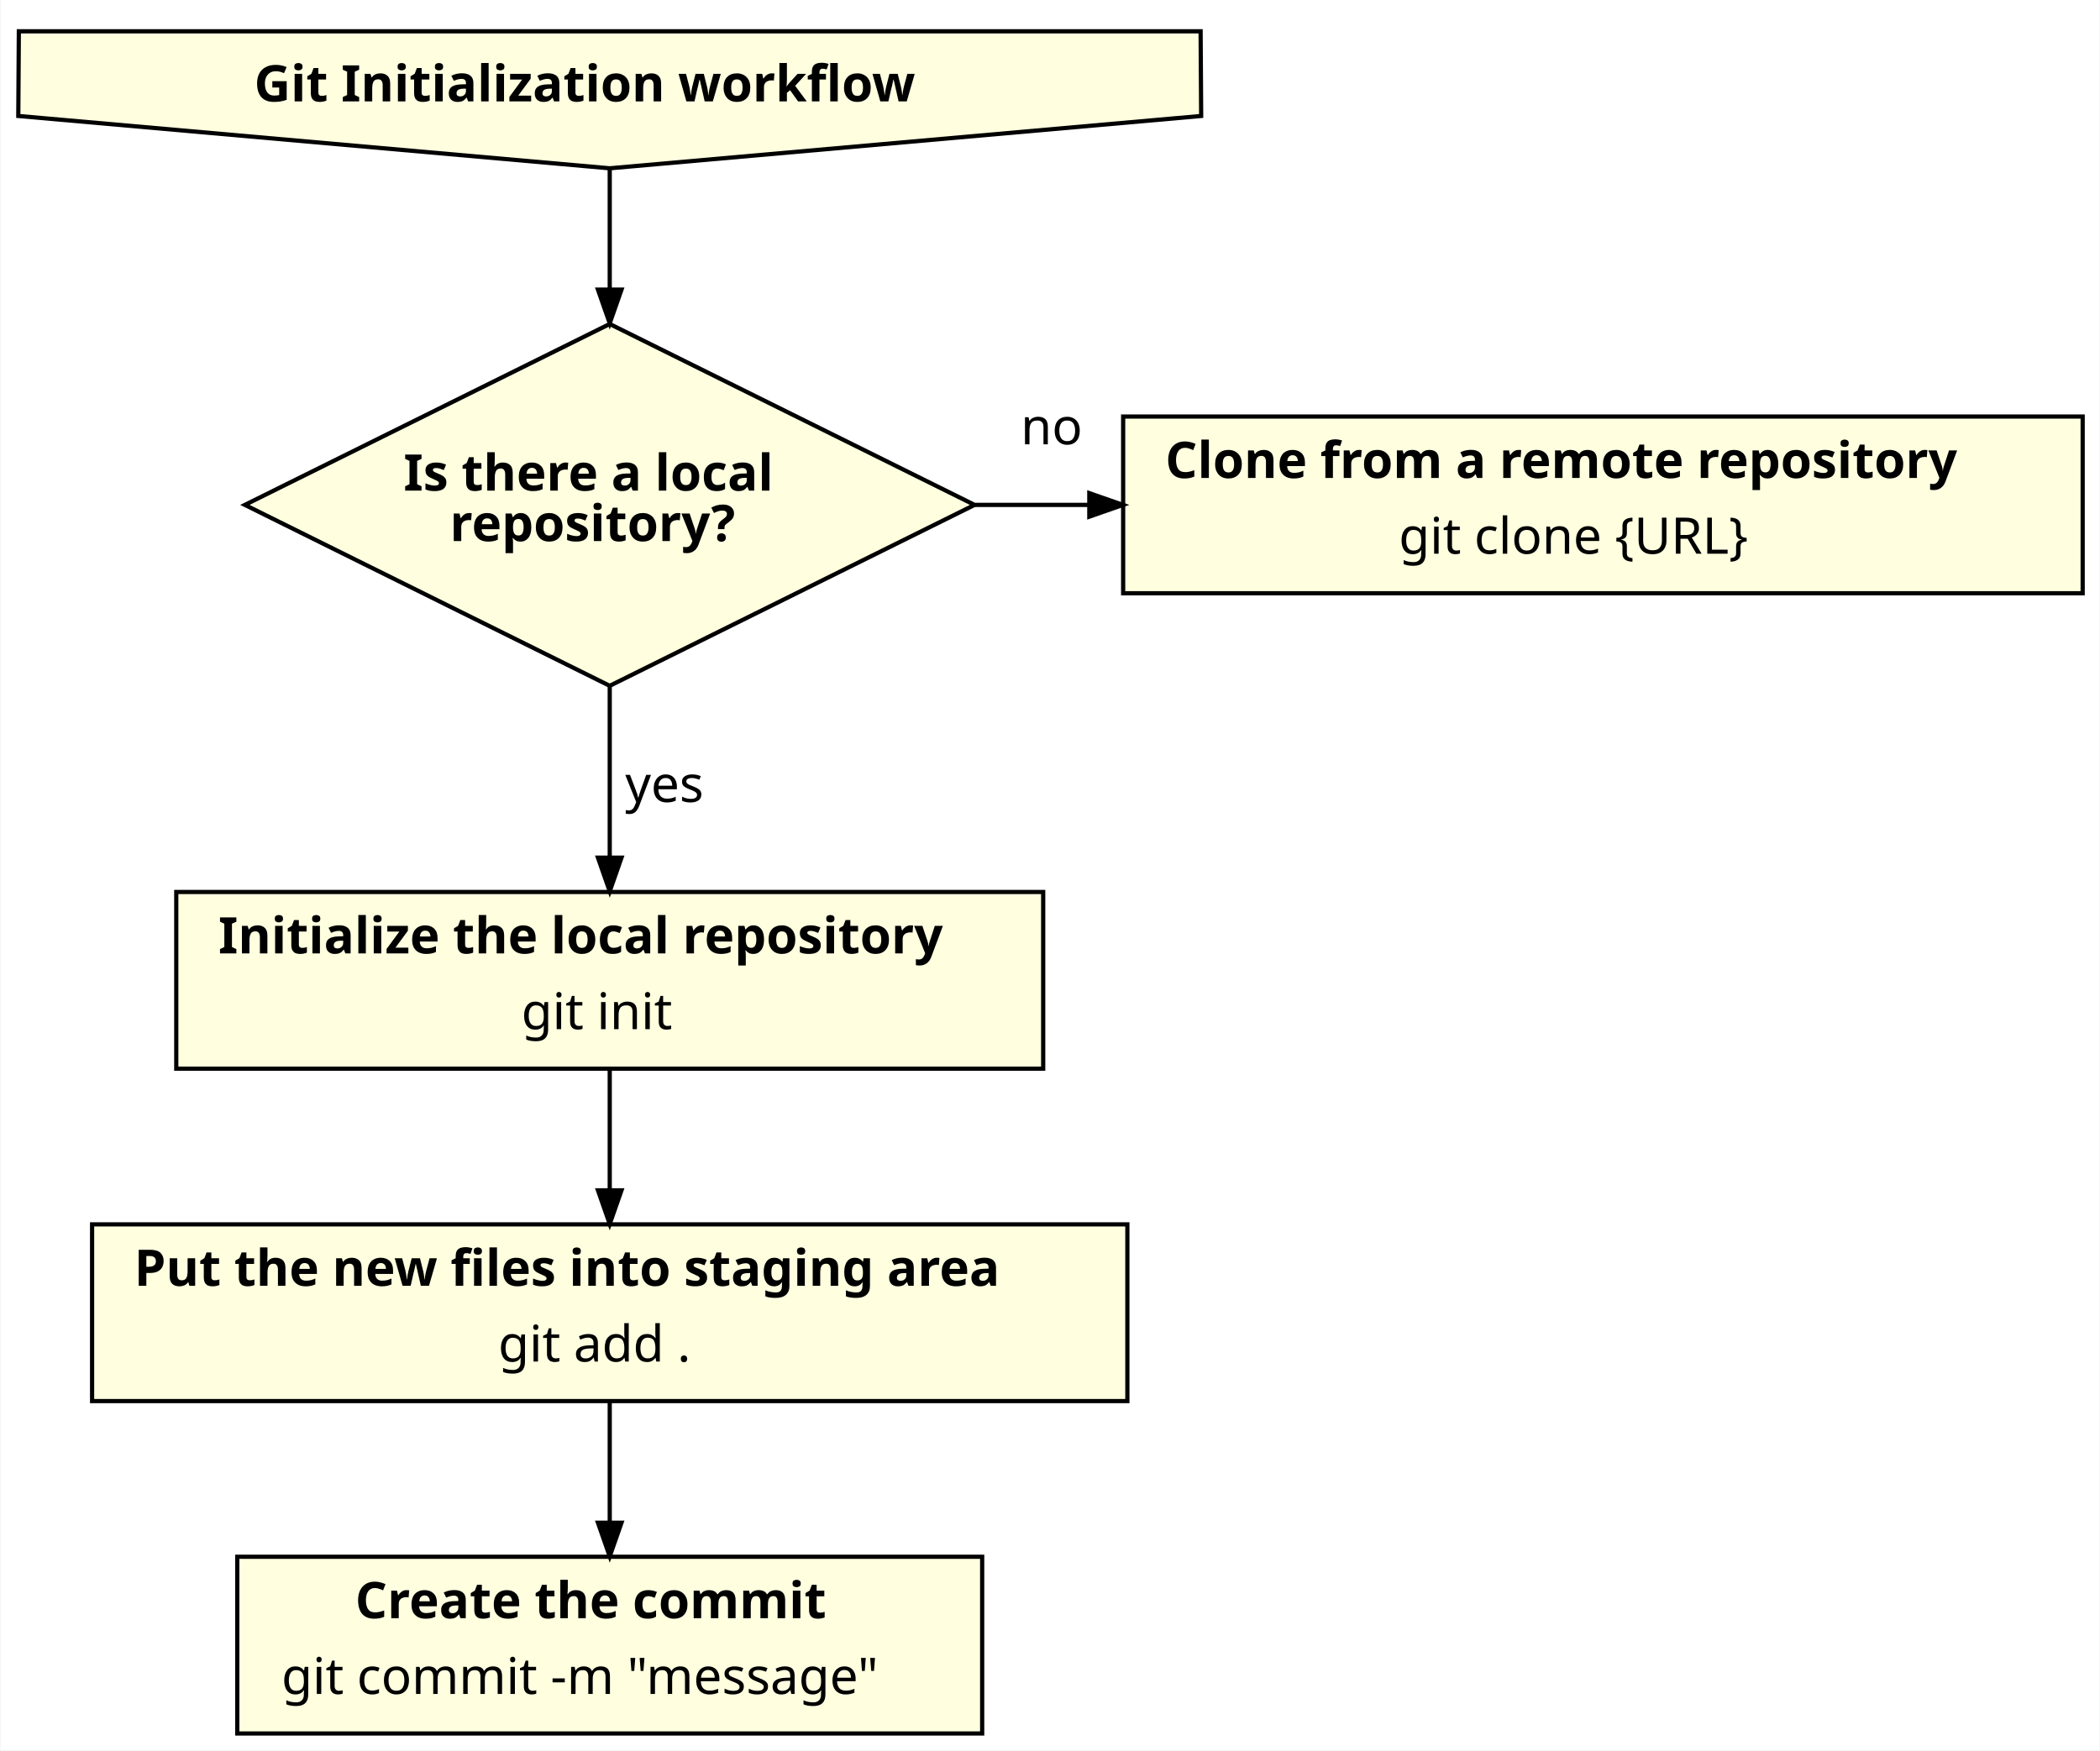
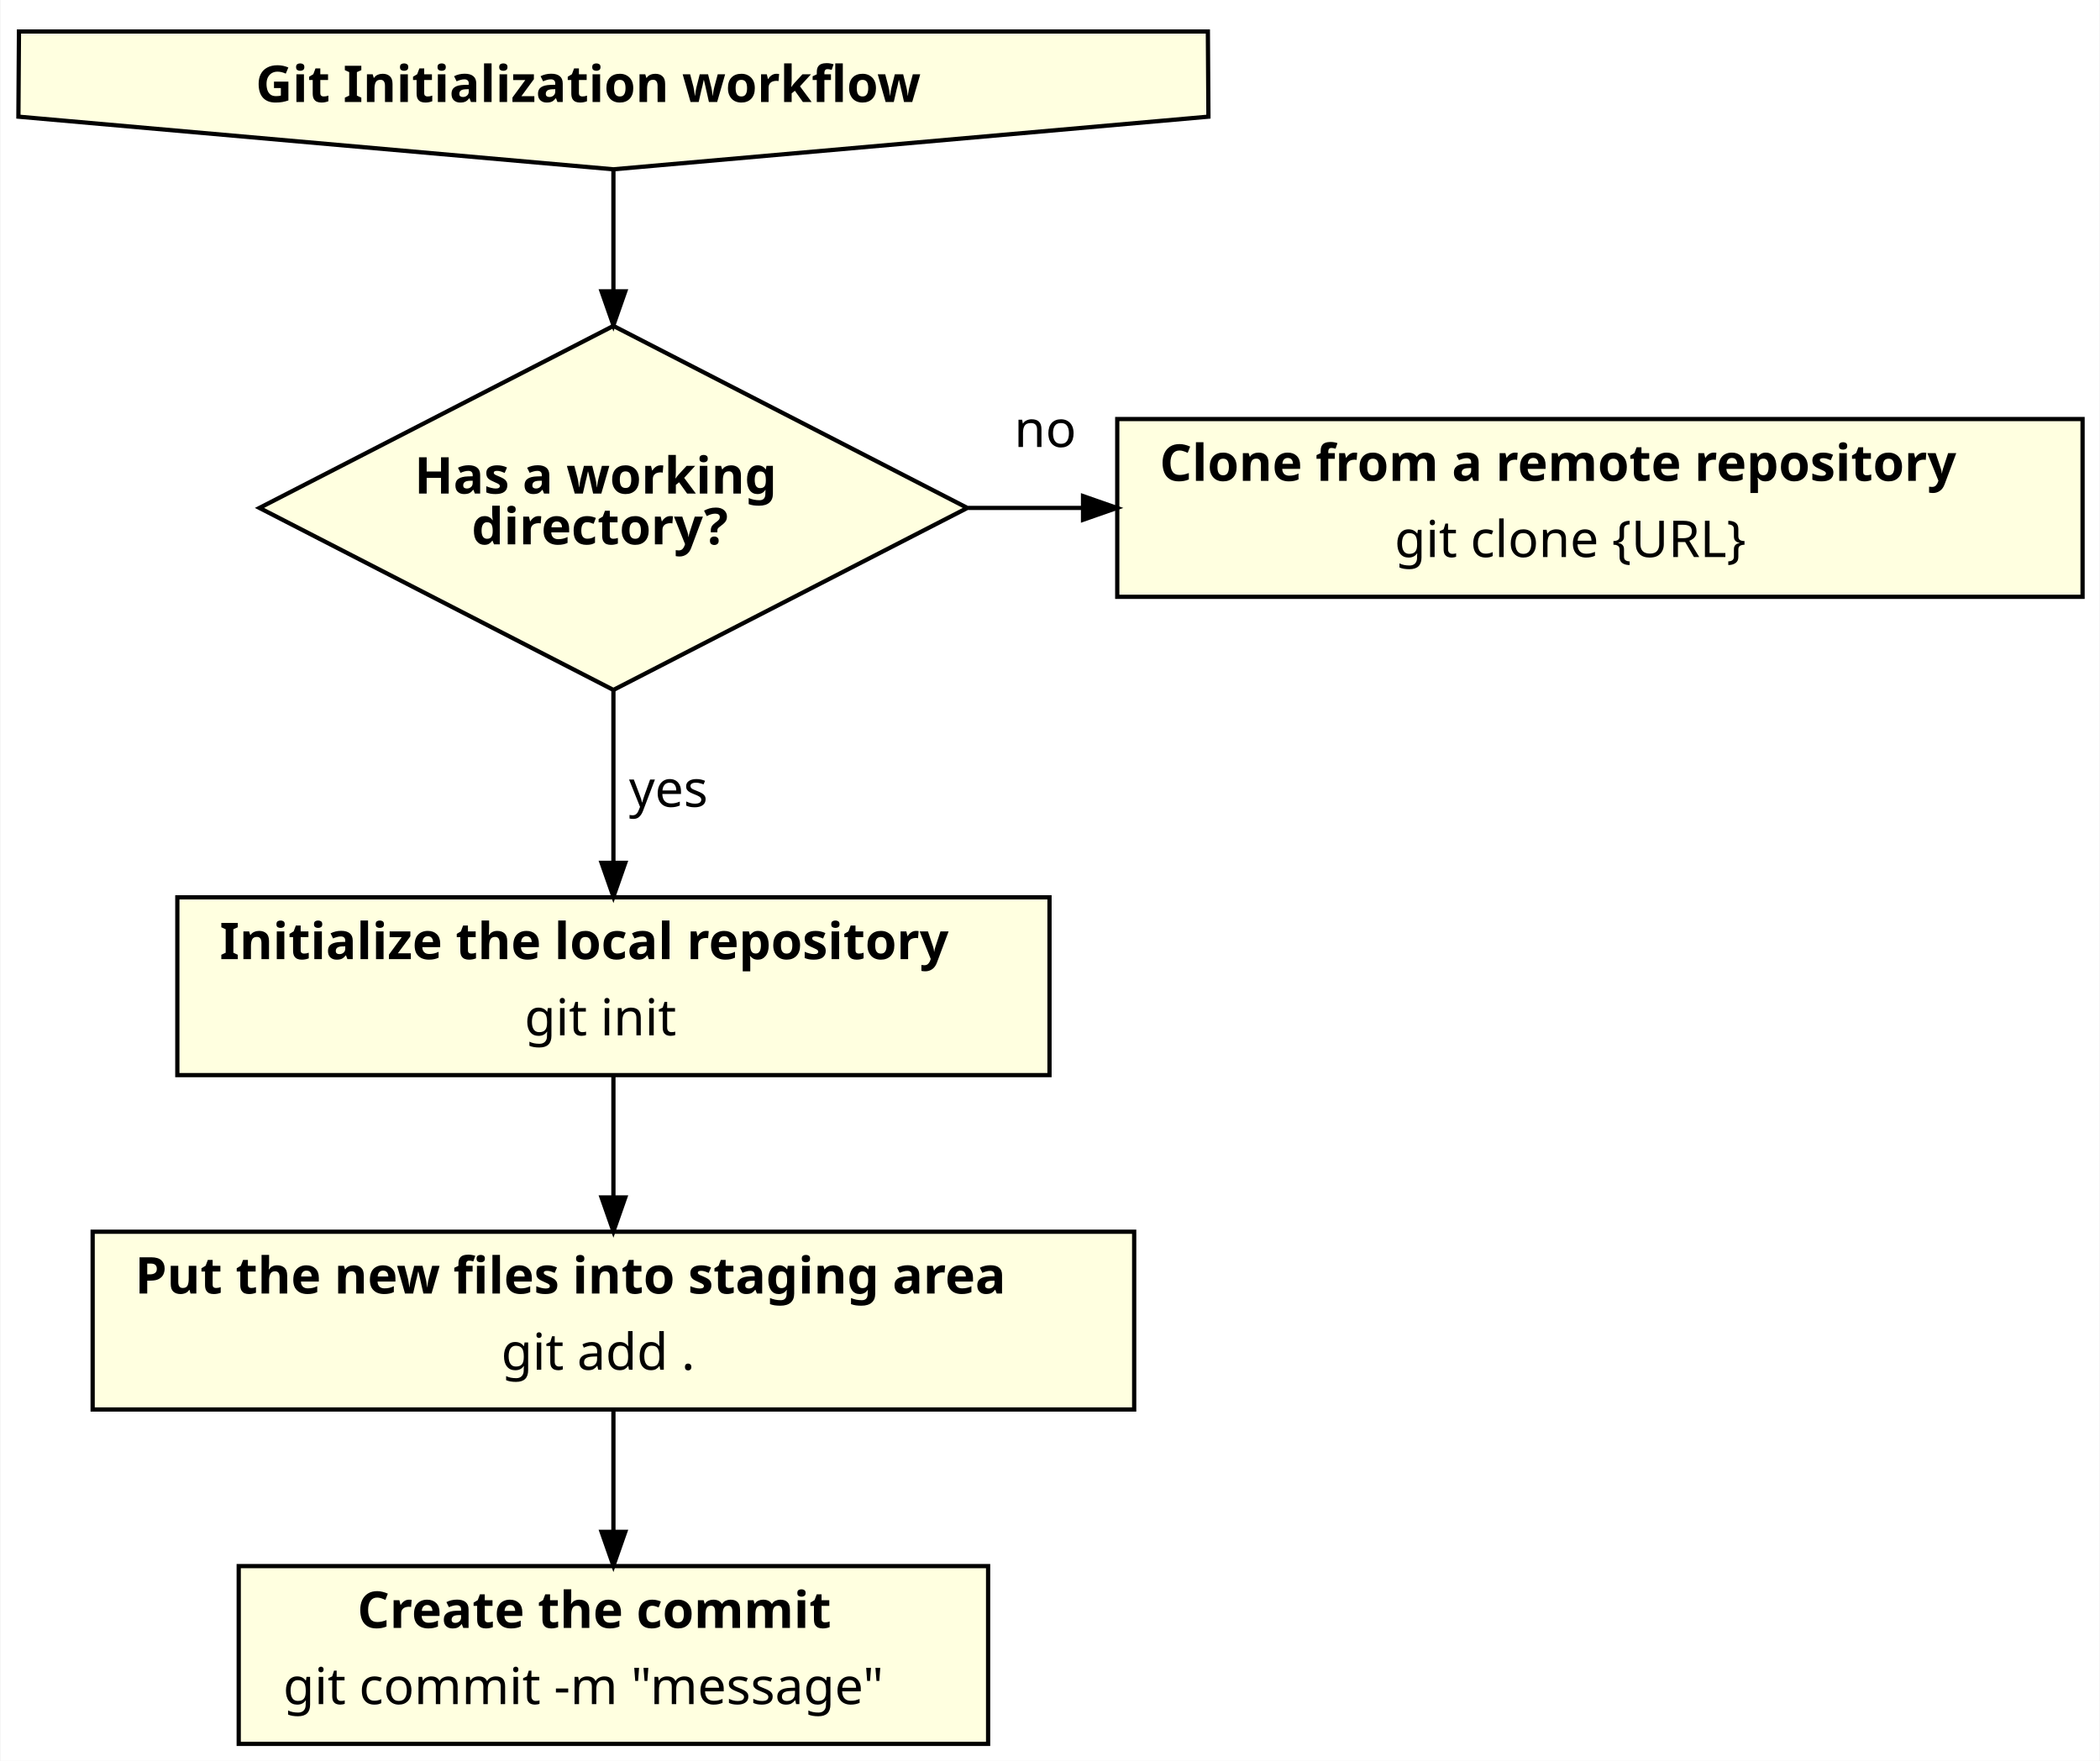
- <svg xmlns="http://www.w3.org/2000/svg" width="499pt" height="416pt" viewBox="0.00 0.00 498.77 416.00">
+ <svg xmlns="http://www.w3.org/2000/svg" width="496pt" height="416pt" viewBox="0.00 0.00 495.77 416.00">
  <g id="graph0" class="graph" transform="scale(1 1) rotate(0) translate(4 412)">
-     <polygon fill="white" stroke="none" points="-4,4 -4,-412 494.768,-412 494.768,4 -4,4" />
+     <polygon fill="white" stroke="none" points="-4,4 -4,-412 491.768,-412 491.768,4 -4,4" />
    <g id="node1" class="node">
      <polygon fill="lightyellow" stroke="black" points="0.232,-384.438 140.768,-372 281.304,-384.438 281.173,-404.562 0.363,-404.562 0.232,-384.438" />
      <text text-anchor="start" x="56.268" y="-387.9" font-family="Verdana" font-weight="bold" font-size="12.00">Git Initialization workflow</text>
    </g>
    <g id="node2" class="node">
-       <polygon fill="lightyellow" stroke="black" points="140.768,-335 54.075,-292 140.768,-249 227.46,-292 140.768,-335" />
-       <text text-anchor="start" x="91.768" y="-295.4" font-family="Verdana" font-weight="bold" font-size="12.00">Is there a local</text>
-       <text text-anchor="start" x="102.768" y="-283.4" font-family="Verdana" font-weight="bold" font-size="12.00">repository?</text>
+       <polygon fill="lightyellow" stroke="black" points="140.768,-335 57.17,-292 140.768,-249 224.366,-292 140.768,-335" />
+       <text text-anchor="start" x="93.768" y="-295.4" font-family="Verdana" font-weight="bold" font-size="12.00">Has a working</text>
+       <text text-anchor="start" x="107.268" y="-283.4" font-family="Verdana" font-weight="bold" font-size="12.00">directory?</text>
    </g>
    <g id="edge1" class="edge">
      <path fill="none" stroke="black" d="M140.768,-371.837C140.768,-363.752 140.768,-353.642 140.768,-343.386" />
      <polygon fill="black" stroke="black" points="143.568,-343.166 140.768,-335.166 137.968,-343.166 143.568,-343.166" />
    </g>
    <g id="node3" class="node">
      <polygon fill="lightyellow" stroke="black" points="243.768,-200 37.768,-200 37.768,-158 243.768,-158 243.768,-200" />
      <text text-anchor="start" x="47.768" y="-185.4" font-family="Verdana" font-weight="bold" font-size="12.00">Initialize the local repository</text>
      <text text-anchor="start" x="119.768" y="-167.4" font-family="Verdana" font-size="12.00">git init</text>
    </g>
    <g id="edge2" class="edge">
      <path fill="none" stroke="black" d="M140.768,-248.719C140.768,-235.179 140.768,-220.525 140.768,-208.24" />
      <polygon fill="black" stroke="black" points="143.568,-208.158 140.768,-200.158 137.968,-208.158 143.568,-208.158" />
      <text text-anchor="middle" x="153.768" y="-221.4" font-family="Verdana" font-size="12.00"> yes</text>
    </g>
    <g id="node6" class="node">
-       <polygon fill="lightyellow" stroke="black" points="490.768,-313 262.768,-313 262.768,-271 490.768,-271 490.768,-313" />
-       <text text-anchor="start" x="272.768" y="-298.4" font-family="Verdana" font-weight="bold" font-size="12.00">Clone from a remote repository</text>
-       <text text-anchor="start" x="328.268" y="-280.4" font-family="Verdana" font-size="12.00">git clone {URL}</text>
+       <polygon fill="lightyellow" stroke="black" points="487.768,-313 259.768,-313 259.768,-271 487.768,-271 487.768,-313" />
+       <text text-anchor="start" x="269.768" y="-298.4" font-family="Verdana" font-weight="bold" font-size="12.00">Clone from a remote repository</text>
+       <text text-anchor="start" x="325.268" y="-280.4" font-family="Verdana" font-size="12.00">git clone {URL}</text>
    </g>
    <g id="edge3" class="edge">
-       <path fill="none" stroke="black" d="M227.614,-292C227.614,-292 238.568,-292 254.519,-292" />
-       <polygon fill="black" stroke="black" points="254.724,-294.8 262.724,-292 254.724,-289.2 254.724,-294.8" />
-       <text text-anchor="middle" x="245.768" y="-306.4" font-family="Verdana" font-size="12.00">no</text>
+       <path fill="none" stroke="black" d="M224.567,-292C224.567,-292 235.524,-292 251.48,-292" />
+       <polygon fill="black" stroke="black" points="251.688,-294.8 259.688,-292 251.688,-289.2 251.688,-294.8" />
+       <text text-anchor="middle" x="242.768" y="-306.4" font-family="Verdana" font-size="12.00">no</text>
    </g>
    <g id="node4" class="node">
      <polygon fill="lightyellow" stroke="black" points="263.768,-121 17.768,-121 17.768,-79 263.768,-79 263.768,-121" />
      <text text-anchor="start" x="27.768" y="-106.4" font-family="Verdana" font-weight="bold" font-size="12.00">Put the new files into staging area</text>
      <text text-anchor="start" x="114.268" y="-88.4" font-family="Verdana" font-size="12.00">git add .</text>
    </g>
    <g id="edge4" class="edge">
      <path fill="none" stroke="black" d="M140.768,-157.769C140.768,-149.016 140.768,-138.622 140.768,-129.135" />
      <polygon fill="black" stroke="black" points="143.568,-129.096 140.768,-121.096 137.968,-129.096 143.568,-129.096" />
    </g>
    <g id="node5" class="node">
      <polygon fill="lightyellow" stroke="black" points="229.268,-42 52.268,-42 52.268,-0 229.268,-0 229.268,-42" />
      <text text-anchor="start" x="80.268" y="-27.4" font-family="Verdana" font-weight="bold" font-size="12.00">Create the commit</text>
      <text text-anchor="start" x="62.768" y="-9.4" font-family="Verdana" font-size="12.00">git commit -m "message"</text>
    </g>
    <g id="edge5" class="edge">
      <path fill="none" stroke="black" d="M140.768,-78.769C140.768,-70.016 140.768,-59.622 140.768,-50.135" />
      <polygon fill="black" stroke="black" points="143.568,-50.096 140.768,-42.096 137.968,-50.096 143.568,-50.096" />
    </g>
  </g>
</svg>
